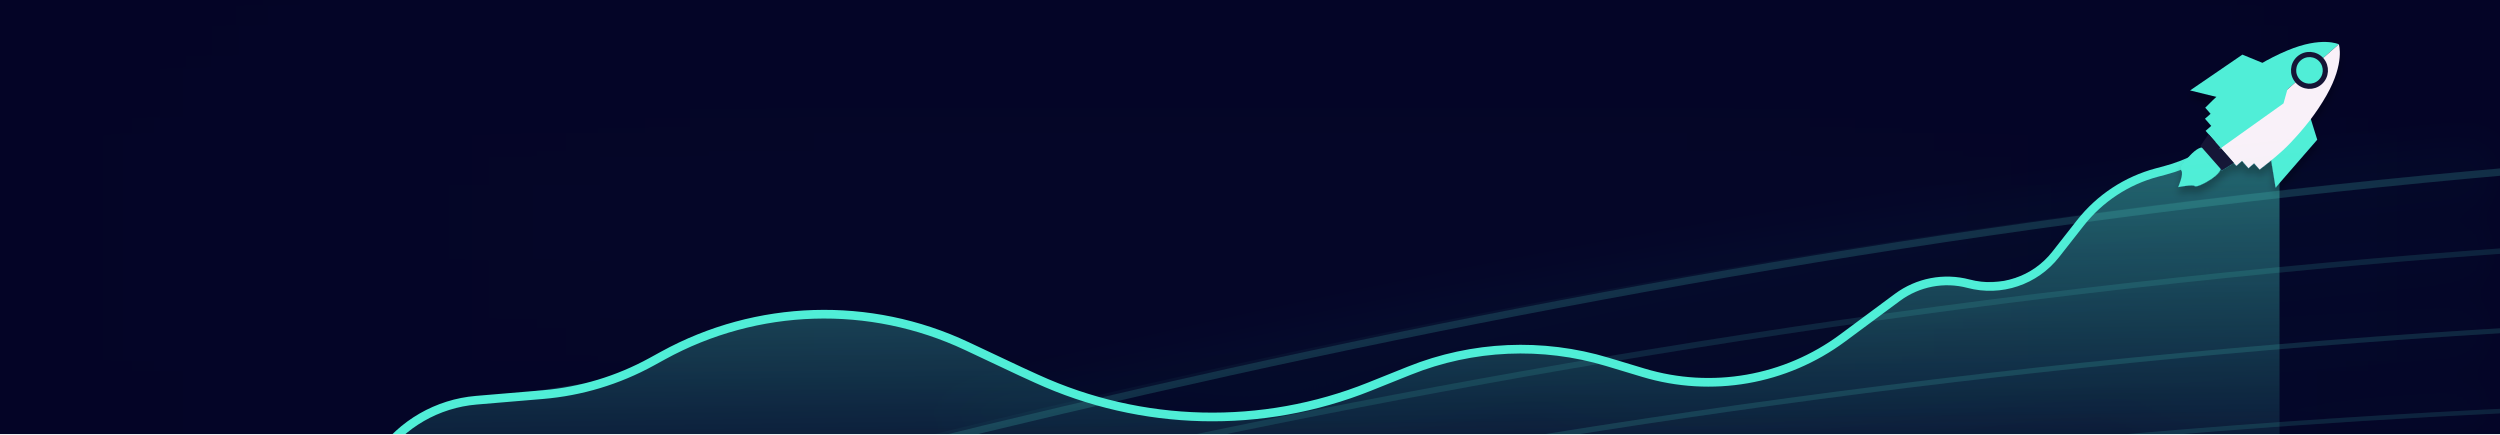
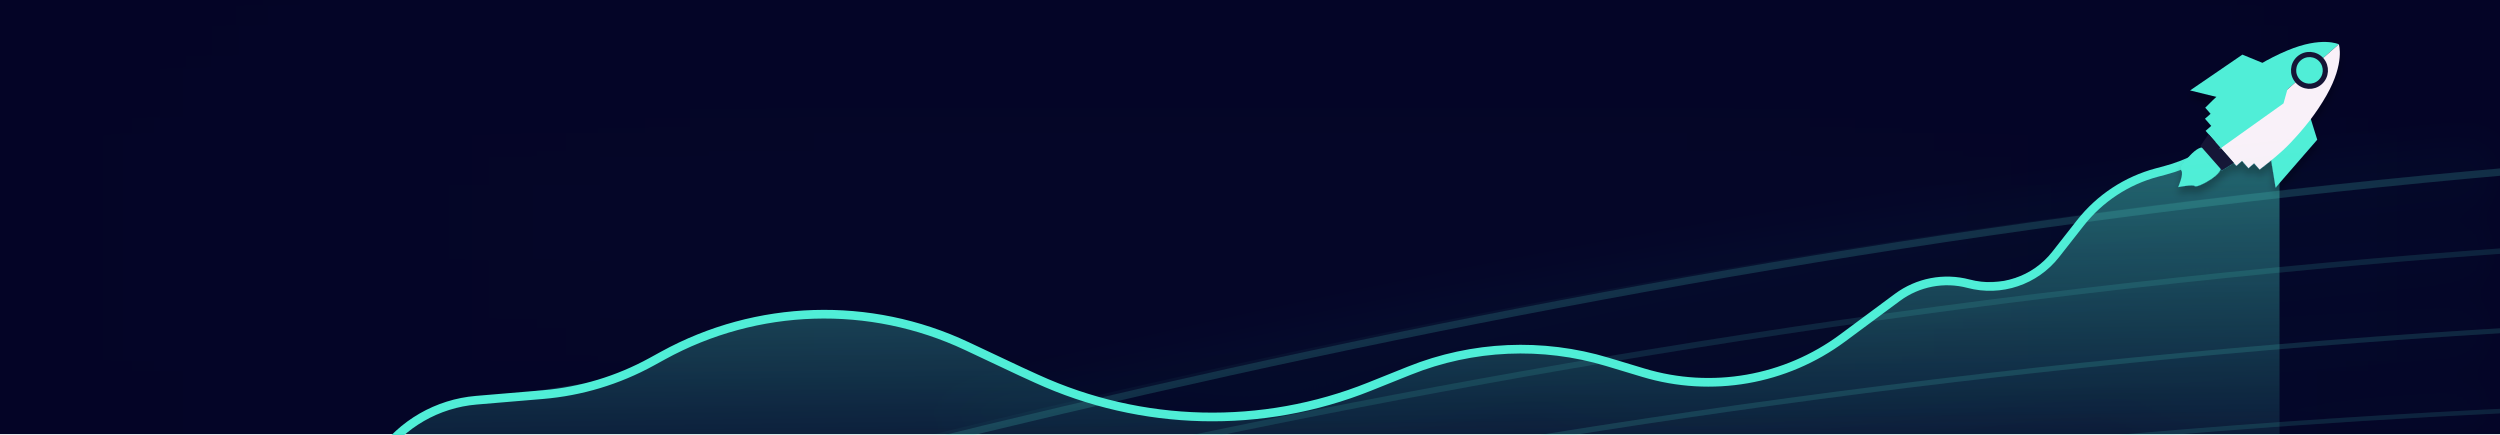
<svg xmlns="http://www.w3.org/2000/svg" width="1440" height="250" viewBox="0 0 1440 250" fill="none">
-   <g clip-path="url(#clip0_1229_658)">
+   <g clipPath="url(#clip0_1229_658)">
    <rect width="1440" height="250" fill="#040426" />
    <g opacity="0.2" filter="url(#filter0_f_1229_658)">
      <rect x="125" y="223" width="1190" height="645.89" rx="40" fill="url(#paint0_linear_1229_658)" />
    </g>
    <path opacity="0.6" d="M18 329.654L60.65 297.747L90.755 287.775H122.366L151.97 294.257L180.069 290.767L211.178 272.819L238.273 240.911L264 231.5L300 226.5L339 220.5L366.5 213.5L418.5 187L470.5 182.5H506L569 204.5L620 226.5L688 241.5L747 236.5L839.5 204.5L877 201.5L928.5 208.5L965 219.5H1002L1040.5 208.5L1092 171.5L1109 164L1155 162L1177 155L1214.5 112.5L1246 99L1283 81.5L1313 42.5V359L18 383V329.654Z" fill="url(#paint1_linear_1229_658)" />
    <path d="M19 331.5L45.757 309.13C67.328 291.095 96.098 284.201 123.5 290.5V290.5L144.628 293.918C173.285 298.553 202.066 286.373 218.69 262.575V262.575C231.558 244.154 251.951 232.411 274.341 230.527L312.665 227.304C334.643 225.455 355.989 219.014 375.322 208.397L381.883 204.794C435.987 175.081 501.043 173.058 556.889 199.352L588 214L597.117 218.164C657.71 245.839 726.994 247.482 788.831 222.712L811.831 213.499C848.194 198.934 888.428 197.157 925.933 208.462L946.583 214.686C985.857 226.524 1028.42 219.104 1061.37 194.672L1092.91 171.286C1104.66 162.573 1119.73 159.675 1133.88 163.411V163.411C1152.46 168.32 1172.19 161.705 1184.05 146.582L1198.29 128.433C1209.46 114.2 1224.96 103.994 1242.45 99.361L1246.79 98.212C1274.77 90.799 1297.96 71.224 1309.96 44.877L1311.5 41.5" stroke="#50EED7" stroke-width="5" />
    <g filter="url(#filter1_d_1229_658)">
      <path d="M1334.73 80.464L1329.6 63.993L1306.86 84.001L1310.74 108.072L1334.73 80.464Z" fill="#50EED7" />
      <path d="M1291.62 31.464L1306.3 37.501L1283.55 57.508L1261.49 52.087L1291.62 31.464Z" fill="#50EED7" />
      <path d="M1285.65 79.6L1290.51 75.328L1295.36 71.057L1347.16 25.492C1347.16 25.492 1337.3 20.769 1317.51 29.072C1306.12 33.849 1296.73 39.727 1287.45 46.558C1281.49 50.948 1275.93 56.311 1270.21 62.041L1273.3 65.553L1270.06 68.4L1273.68 72.517L1270.44 75.365L1279.18 85.296L1282.42 82.448L1285.65 79.6Z" fill="#50EED7" />
      <path d="M1285.65 79.6L1290.51 75.328L1295.36 71.057L1347.16 25.492C1347.16 25.492 1350.77 36.084 1340.14 54.8C1334.02 65.568 1327.03 74.164 1319.09 82.521C1313.99 87.892 1307.95 92.709 1301.53 97.647L1298.35 94.038L1295.12 96.885L1291.4 92.655L1288.16 95.503L1279.18 85.296L1282.42 82.448L1285.65 79.6Z" fill="#F9F1F9" />
      <path d="M1270.67 85.706C1273.01 88.362 1274.63 90.2 1278.58 94.694C1282.93 99.64 1265.41 108.454 1264.33 107.229C1263.25 106.003 1254.63 107.789 1254.63 107.789C1254.63 107.789 1258.04 100.079 1256.43 98.241C1254.81 96.403 1266.64 81.118 1270.67 85.706Z" fill="#50EED7" />
      <path d="M1271.36 86.487C1273.29 88.68 1274.63 90.199 1277.89 93.911C1281.49 97.997 1268.1 104.325 1267.21 103.312C1266.31 102.3 1259.63 103.391 1259.63 103.391C1259.63 103.391 1262.01 97.406 1260.67 95.888C1259.34 94.369 1268.03 82.696 1271.36 86.487Z" fill="#50EED7" />
      <path d="M1272.39 87.657C1273.71 89.158 1274.62 90.197 1276.86 92.737C1279.32 95.532 1270.34 99.697 1269.73 99.004C1269.12 98.312 1264.63 98.992 1264.63 98.992C1264.63 98.992 1266.18 94.964 1265.27 93.924C1264.35 92.885 1270.11 85.064 1272.39 87.657Z" fill="#50EED7" />
      <path d="M1272.14 77.298L1286.66 93.793L1279.78 98.07L1267.47 84.074L1272.14 77.298Z" fill="#151536" />
      <circle cx="1330.26" cy="40.547" r="9.152" transform="rotate(48.6617 1330.26 40.5467)" fill="#50EED7" stroke="#151536" stroke-width="3" />
      <path d="M1309.15 52.553L1317.59 51.341L1315.31 59.551L1278.1 86.08L1309.15 52.553Z" fill="#50EED7" />
    </g>
    <g opacity="0.2">
      <g opacity="0.2">
        <path d="M-2564.6 1028.69C-1805.82 1082.73 -1222.13 905.535 -604.19 717.896C-171.268 586.431 276.393 450.505 821.662 378.432C1440.64 296.613 2092.53 312.726 2814.56 427.668L2814.11 431.494C1199.08 174.365 241.532 465.109 -603.3 721.619C-1221.52 909.316 -1805.46 1086.65 -2564.81 1032.53L-2564.56 1028.66L-2564.6 1028.69Z" fill="#50EED7" />
        <g opacity="0.8">
          <path d="M-2567.71 1020.63C-1812.15 1064.56 -1214.56 880.487 -581.868 685.562C-142.095 550.077 312.667 409.994 853.405 334.227C1466.36 248.351 2100.96 260.818 2793.35 372.379L2792.86 376.203C1244.84 126.797 274.856 425.627 -580.978 689.285C-1213.95 884.268 -1811.79 1068.48 -2567.89 1024.47L-2567.74 1020.59L-2567.71 1020.63Z" fill="#50EED7" />
        </g>
        <g opacity="0.6">
          <path d="M-2570.82 1012.52C-1818.35 1046.41 -1206.71 855.343 -559.123 653.065C-112.533 513.557 349.26 369.351 885.397 289.925C1492.34 200.03 2109.49 208.918 2772.18 317.017L2771.69 320.841C1290.84 79.208 350.853 372.814 -558.197 656.753C-1206.03 859.091 -1817.95 1050.25 -2570.93 1016.33L-2570.81 1012.44L-2570.82 1012.52Z" fill="#50EED7" />
        </g>
        <g opacity="0.7">
          <path d="M-2573.96 1004.45C-1824.44 1028.22 -1198.58 830.178 -535.995 620.479C-82.66 477.019 386.096 328.647 917.557 245.671C1518.4 151.829 2118.11 157.099 2750.93 261.764L2750.44 265.588C1336.97 31.779 385.268 332.945 -535.07 624.204C-1197.94 833.962 -1824.04 1032.14 -2574.08 1008.34L-2574 1004.45L-2573.96 1004.45Z" fill="#50EED7" />
        </g>
        <g opacity="0.6">
          <path d="M-2577.08 996.346C-1830.36 1010.01 -1190.14 804.882 -512.34 587.66C-52.364 440.242 423.315 287.816 950.033 201.248C1544.72 103.492 2126.88 105.176 2729.75 206.402L2729.26 210.226C1383.27 -15.752 420.103 292.875 -511.382 591.387C-1189.43 808.67 -1829.89 1013.89 -2577.09 1000.2L-2577.04 996.31L-2577.08 996.346Z" fill="#50EED7" />
        </g>
        <g opacity="0.9">
          <path d="M-2580.19 988.278C-1836.11 991.84 -1181.35 779.493 -488.157 554.722C454.608 249.003 1429.46 -67.148 2708.54 151.113L2708.05 154.937C1429.72 -63.199 455.218 252.822 -487.199 558.449C-1180.63 783.319 -1835.6 995.691 -2580.17 992.174L-2580.15 988.28L-2580.19 988.278Z" fill="#50EED7" />
        </g>
      </g>
      <g filter="url(#filter2_d_1229_658)">
        <g opacity="0.8">
          <path d="M895.858 328.479C1495.7 248.964 2116.89 263.345 2793.35 372.379L2792.86 376.203C2044.46 255.65 1431.14 263.2 900.541 332.983L895.824 328.476L895.858 328.479Z" fill="#50EED7" />
        </g>
        <g opacity="0.6">
          <path d="M15.57 483.874C763.756 274.176 1597.74 129.393 2771.65 320.876L2772.14 317.052C2109.49 208.955 1492.3 200.065 885.364 289.922C573.075 336.166 286.022 404.402 12.499 480.964L15.57 483.874Z" fill="#50EED7" />
        </g>
        <g opacity="0.7">
          <path d="M-837.458 714.959C-737.468 684.248 -637.136 652.49 -535.997 620.479C-82.659 476.981 386.126 328.687 917.555 245.672C1518.4 151.829 2118.12 157.061 2750.92 261.764L2750.44 265.588C1336.96 31.817 385.297 332.985 -535.072 624.204C-635.474 655.958 -735.037 687.498 -834.292 717.99L-837.458 714.959Z" fill="#50EED7" />
        </g>
        <g opacity="0.6">
          <path d="M-1696.99 919.964C-1295.25 842.627 -909.836 719.102 -511.415 591.423C420.07 292.911 1383.27 -15.715 2729.26 210.263L2729.72 206.399C2126.85 105.212 1544.68 103.528 950 201.284C423.285 287.813 -52.36 440.242 -512.373 587.695C-911.6 715.628 -1297.79 839.37 -1700.41 916.687L-1696.98 919.926L-1696.99 919.964Z" fill="#50EED7" />
        </g>
        <g opacity="0.9">
          <path d="M-2568.51 987.267C-1824.43 990.829 -1168.91 778.493 -475.757 553.719C467.009 248.001 1440.81 -68.334 2719.89 149.927L2721.47 154.077C1443.14 -64.059 467.584 251.818 -474.833 557.444C-1168.27 782.315 -1822.48 994.697 -2567.08 991.14L-2568.58 987.262L-2568.51 987.267Z" fill="#50EED7" />
        </g>
      </g>
    </g>
    <g opacity="0.2" filter="url(#filter3_f_1229_658)">
      <rect x="120" y="271" width="1190" height="645.89" rx="40" fill="url(#paint2_linear_1229_658)" />
    </g>
  </g>
  <defs>
    <filter id="filter0_f_1229_658" x="-175" y="-77" width="1790" height="1245.89" filterUnits="userSpaceOnUse" color-interpolation-filters="sRGB">
      <feFlood flood-opacity="0" result="BackgroundImageFix" />
      <feBlend mode="normal" in="SourceGraphic" in2="BackgroundImageFix" result="shape" />
      <feGaussianBlur stdDeviation="150" result="effect1_foregroundBlur_1229_658" />
    </filter>
    <filter id="filter1_d_1229_658" x="1250.63" y="24.154" width="101.117" height="91.918" filterUnits="userSpaceOnUse" color-interpolation-filters="sRGB">
      <feFlood flood-opacity="0" result="BackgroundImageFix" />
      <feColorMatrix in="SourceAlpha" type="matrix" values="0 0 0 0 0 0 0 0 0 0 0 0 0 0 0 0 0 0 127 0" result="hardAlpha" />
      <feOffset dy="4" />
      <feGaussianBlur stdDeviation="2" />
      <feComposite in2="hardAlpha" operator="out" />
      <feColorMatrix type="matrix" values="0 0 0 0 0 0 0 0 0 0 0 0 0 0 0 0 0 0 0.25 0" />
      <feBlend mode="normal" in2="BackgroundImageFix" result="effect1_dropShadow_1229_658" />
      <feBlend mode="normal" in="SourceGraphic" in2="effect1_dropShadow_1229_658" result="shape" />
    </filter>
    <filter id="filter2_d_1229_658" x="-2598.57" y="47.531" width="5443.14" height="973.652" filterUnits="userSpaceOnUse" color-interpolation-filters="sRGB">
      <feFlood flood-opacity="0" result="BackgroundImageFix" />
      <feColorMatrix in="SourceAlpha" type="matrix" values="0 0 0 0 0 0 0 0 0 0 0 0 0 0 0 0 0 0 127 0" result="hardAlpha" />
      <feOffset />
      <feGaussianBlur stdDeviation="15" />
      <feColorMatrix type="matrix" values="0 0 0 0 0 0 0 0 0 1 0 0 0 0 0.808 0 0 0 0.7 0" />
      <feBlend mode="normal" in2="BackgroundImageFix" result="effect1_dropShadow_1229_658" />
      <feBlend mode="normal" in="SourceGraphic" in2="effect1_dropShadow_1229_658" result="shape" />
    </filter>
    <filter id="filter3_f_1229_658" x="-180" y="-29" width="1790" height="1245.89" filterUnits="userSpaceOnUse" color-interpolation-filters="sRGB">
      <feFlood flood-opacity="0" result="BackgroundImageFix" />
      <feBlend mode="normal" in="SourceGraphic" in2="BackgroundImageFix" result="shape" />
      <feGaussianBlur stdDeviation="150" result="effect1_foregroundBlur_1229_658" />
    </filter>
    <linearGradient id="paint0_linear_1229_658" x1="720" y1="223" x2="720" y2="868.89" gradientUnits="userSpaceOnUse">
      <stop stop-color="#50EED7" />
      <stop offset="1" stop-color="#7BECF3" />
    </linearGradient>
    <linearGradient id="paint1_linear_1229_658" x1="164.5" y1="7" x2="168.5" y2="315.5" gradientUnits="userSpaceOnUse">
      <stop stop-color="#50EED7" />
      <stop offset="1" stop-color="#50EED7" stop-opacity="0" />
    </linearGradient>
    <linearGradient id="paint2_linear_1229_658" x1="715" y1="271" x2="715" y2="916.89" gradientUnits="userSpaceOnUse">
      <stop stop-color="#50EED7" />
      <stop offset="1" stop-color="#7BECF3" />
    </linearGradient>
    <clipPath id="clip0_1229_658">
      <rect width="1440" height="250" fill="white" />
    </clipPath>
  </defs>
</svg>
